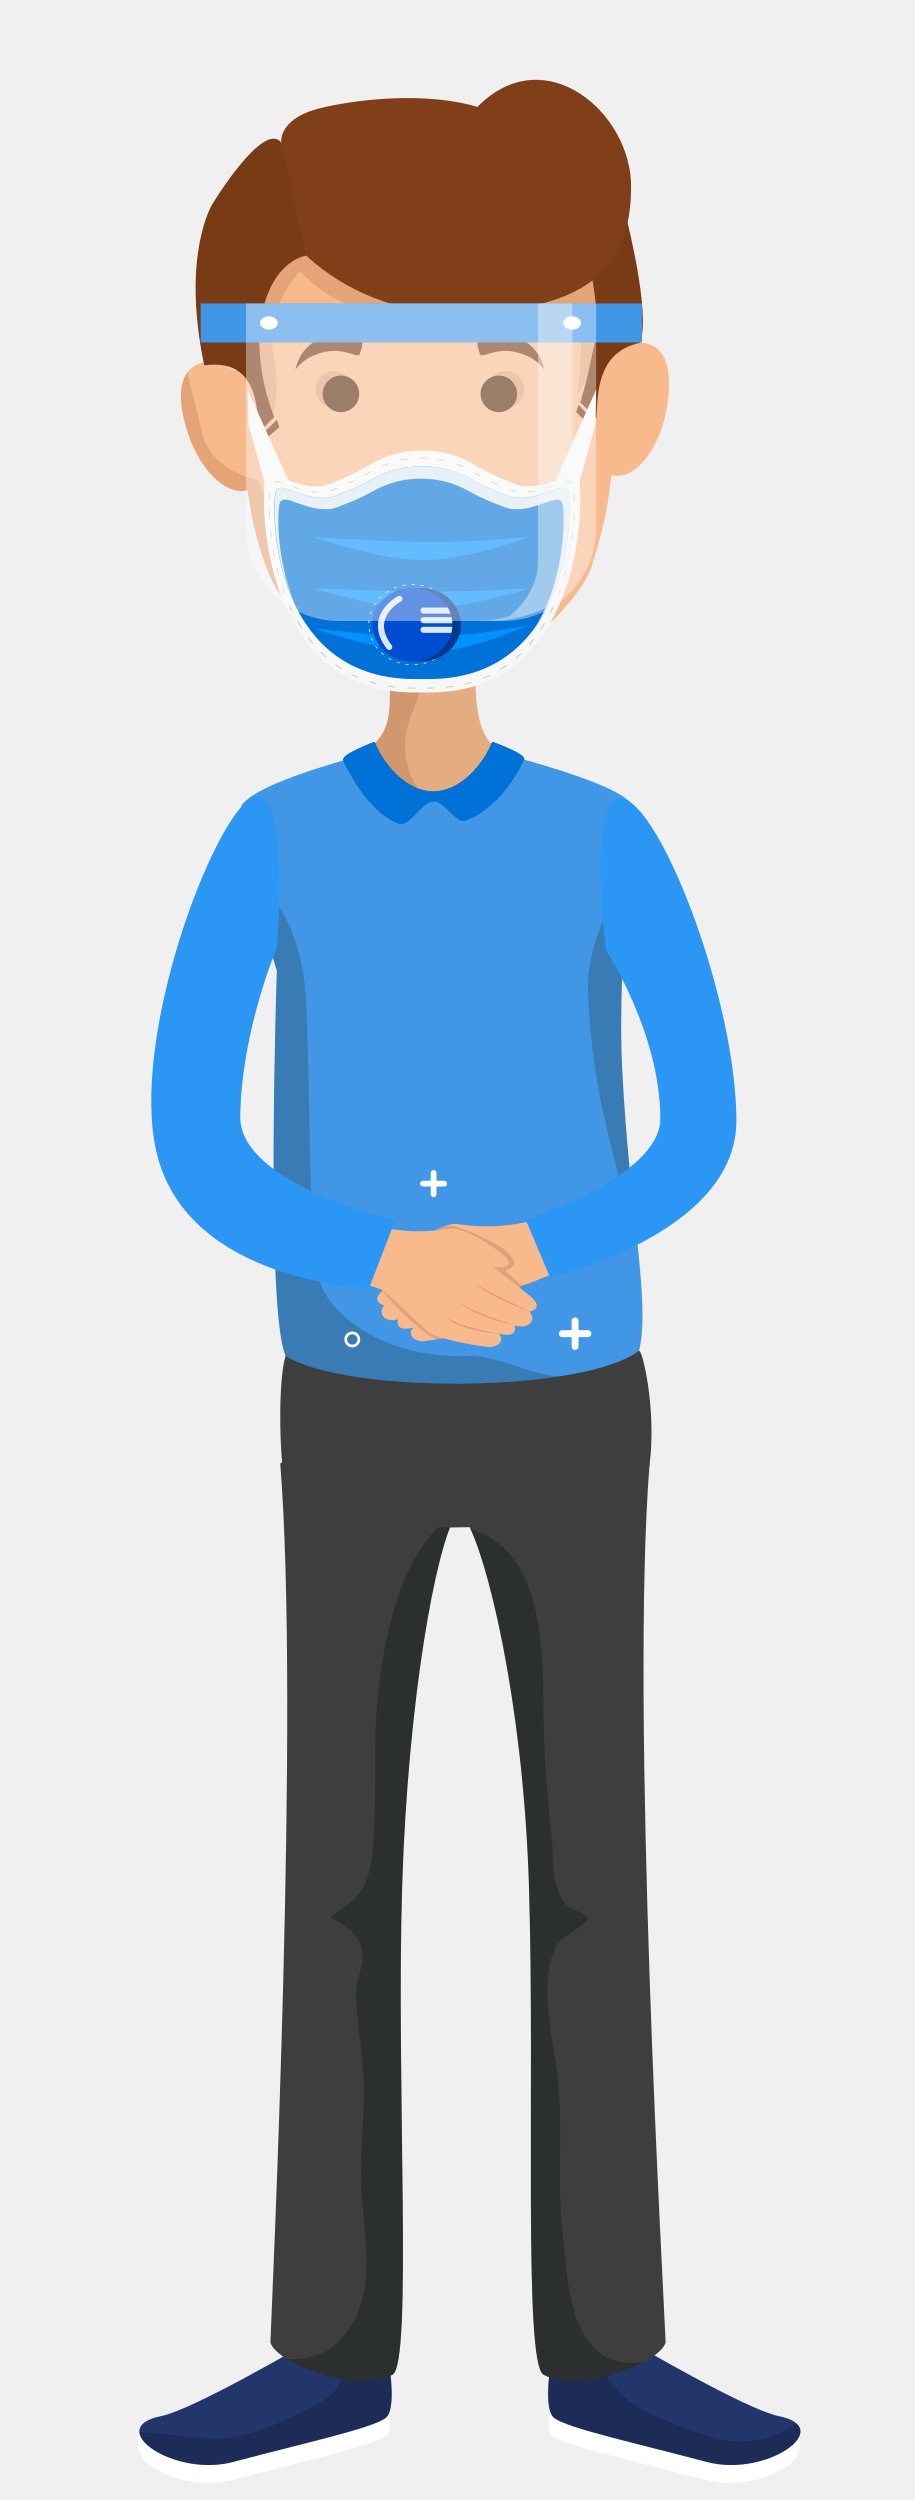
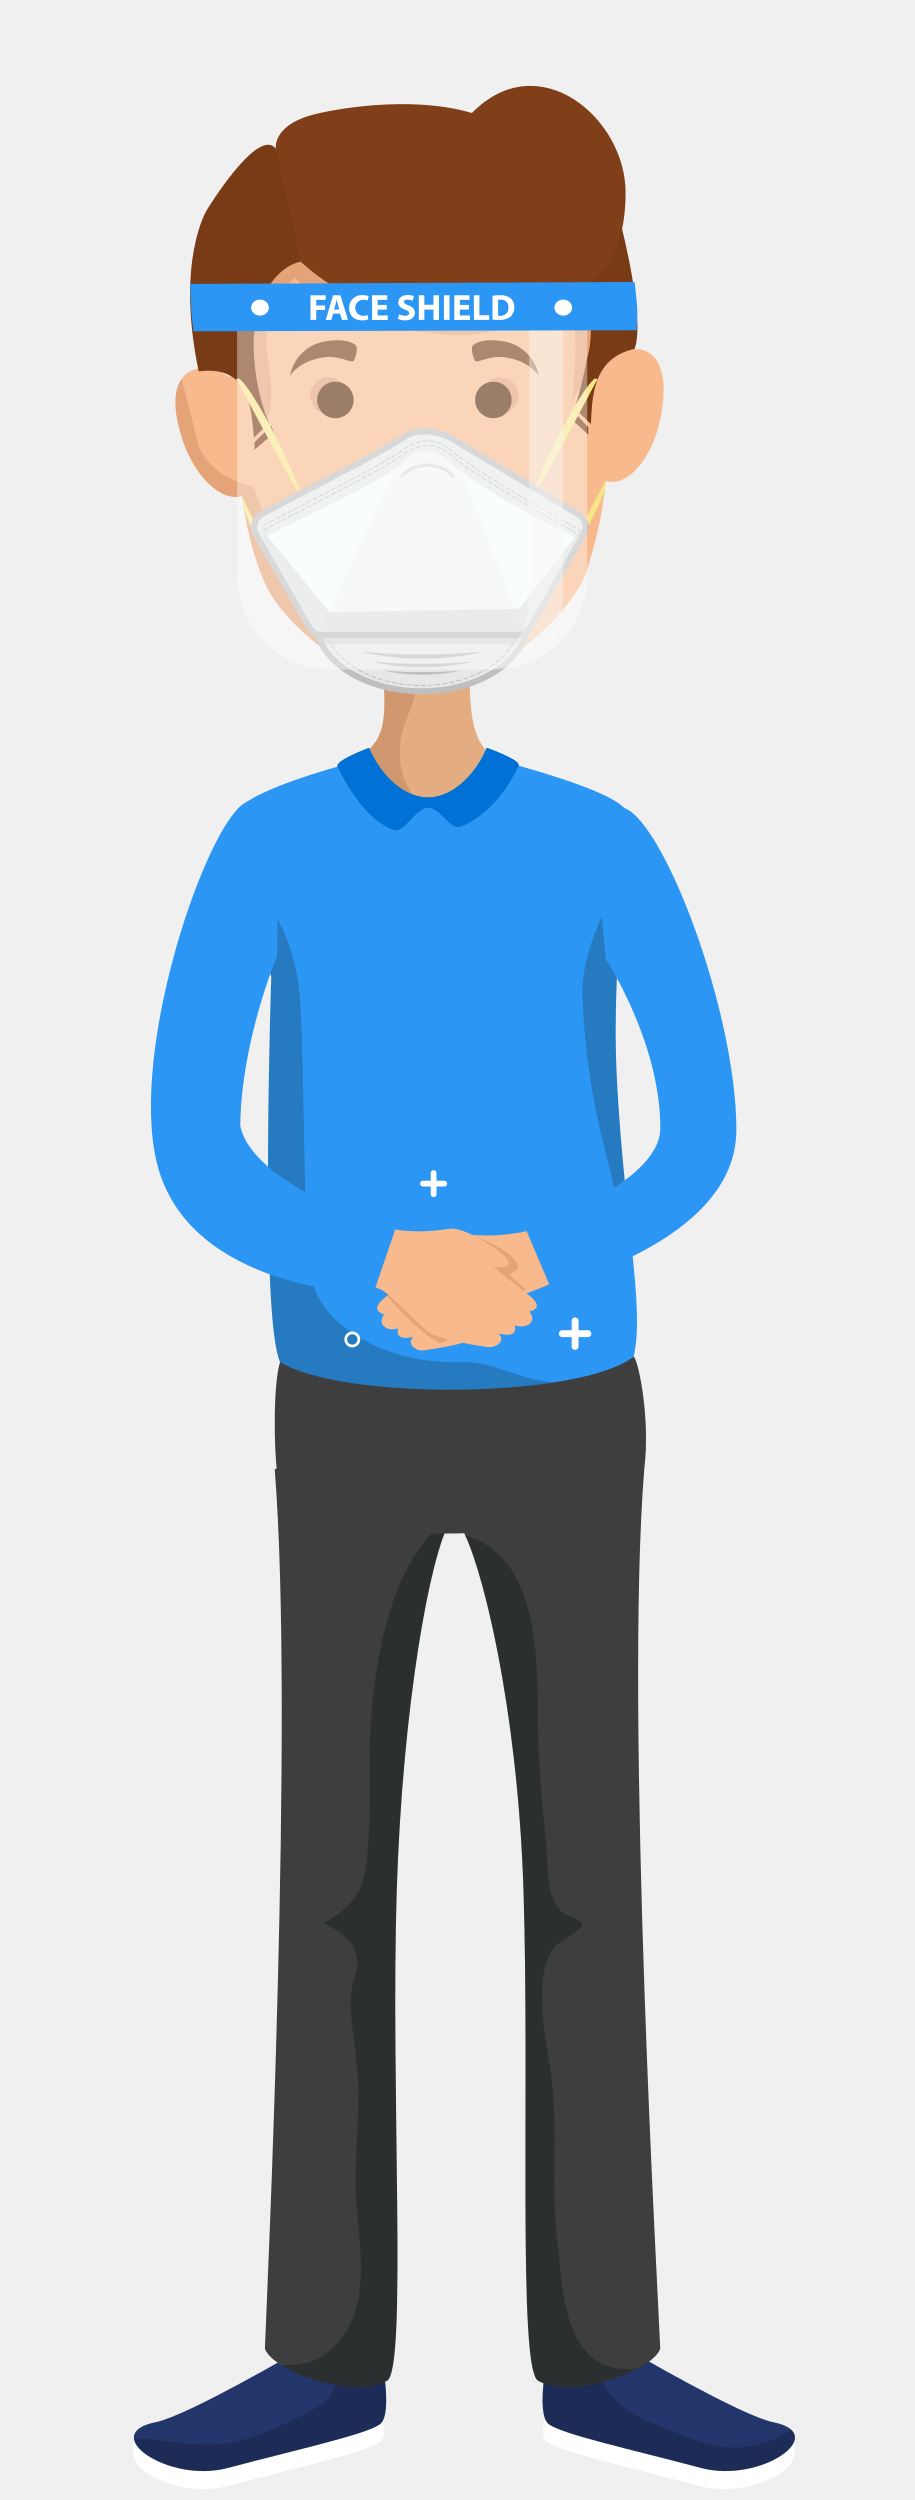
<svg xmlns="http://www.w3.org/2000/svg" viewBox="0 0 300.52 821.26">
  <defs>
-     <style>.cls-1,.cls-34,.cls-35{isolation:isolate;}.cls-2,.cls-34{fill:#fff;}.cls-3{fill:#22366b;}.cls-4{fill:#cfcfcf;}.cls-10,.cls-13,.cls-19,.cls-4,.cls-6,.cls-8{mix-blend-mode:multiply;}.cls-5{fill:#3e3e3e;}.cls-6{fill:#b7c1c6;}.cls-7{fill:#4197e5;}.cls-19,.cls-8{fill:#ddcfc9;}.cls-9{fill:#e3ac81;}.cls-10,.cls-24{fill:#ebe0da;}.cls-11{fill:#f8ba8c;}.cls-12{fill:#793b16;}.cls-13,.cls-25{fill:#eadbd8;}.cls-14{fill:#5b2c0b;}.cls-15{fill:#803e19;}.cls-16{fill:#0874b7;}.cls-17{fill:#2b96f4;}.cls-18{fill:#0071d6;}.cls-19{opacity:0.7;}.cls-20{fill:#ea966c;}.cls-21,.cls-22,.cls-23,.cls-27,.cls-30,.cls-33{fill:none;}.cls-21,.cls-22,.cls-23{stroke:#fff;}.cls-21,.cls-22,.cls-23,.cls-27,.cls-33{stroke-linecap:round;stroke-linejoin:round;}.cls-21{stroke-width:2.27px;}.cls-22{stroke-width:1.89px;}.cls-23{stroke-width:0.91px;}.cls-26{fill:#f7f7f6;}.cls-27{stroke:#c6c6c5;stroke-width:0.31px;stroke-dasharray:2.1 4.2;}.cls-28{fill:#0092ff;}.cls-29{fill:#dae8ef;}.cls-30{stroke:#f7f7f6;stroke-miterlimit:10;stroke-width:0.25px;stroke-dasharray:0.01 1.98 0.99 0 0 0;}.cls-31{fill:#003a8e;}.cls-32{fill:#004cd3;}.cls-33{stroke:#dae8ef;stroke-width:2px;}.cls-34{opacity:0.39;}.cls-35{fill:#f9f9f9;opacity:0.42;}</style>
+     <style>.cls-1,.cls-21,.cls-22,.cls-24,.cls-25,.cls-33,.cls-34,.cls-35{fill:none;}.cls-2{isolation:isolate;}.cls-3,.cls-31{fill:#fff;}.cls-4{fill:#22366b;}.cls-5{fill:#cfcfcf;}.cls-11,.cls-14,.cls-5,.cls-7,.cls-9{mix-blend-mode:multiply;}.cls-6{fill:#3e3e3e;}.cls-7{fill:#b7c1c6;}.cls-8{fill:#2b96f4;}.cls-9{fill:#ddcfc9;}.cls-10{fill:#e3ac81;}.cls-11{fill:#ebe0da;}.cls-12{fill:#f8ba8c;}.cls-13{fill:#793b16;}.cls-14{fill:#eadbd8;}.cls-15{fill:#5b2c0b;}.cls-16{fill:#803e19;}.cls-17{fill:#0874b7;}.cls-18{fill:#0071d6;}.cls-19{fill:#f7e589;}.cls-20{fill:#e6e8e8;}.cls-21,.cls-22,.cls-24,.cls-25{stroke:#bfbfbf;stroke-miterlimit:10;}.cls-21{stroke-width:1.96px;}.cls-22{stroke-width:0.34px;stroke-dasharray:0 0.68 1.7 0 0 0;}.cls-23,.cls-26{fill:#bfbfbf;}.cls-23{opacity:0.4;}.cls-24,.cls-25{stroke-width:0.33px;}.cls-24{stroke-dasharray:1.63 0 0 0;}.cls-25{stroke-dasharray:0.01 0.64 1.63 0 0 0;}.cls-27{fill:#f7fbfc;}.cls-28{opacity:0.3;}.cls-29{clip-path:url(#clip-path);}.cls-30{opacity:0.5;}.cls-31{opacity:0.39;}.cls-32{fill:#f9f9f9;opacity:0.42;}.cls-33,.cls-34,.cls-35{stroke:#fff;stroke-linecap:round;stroke-linejoin:round;}.cls-33{stroke-width:2.27px;}.cls-34{stroke-width:1.89px;}.cls-35{stroke-width:0.91px;}</style>
+     <clipPath id="clip-path">
+       <path class="cls-1" d="M130.63,153.26s-24.68,50-24.77,55.33,66.38-.65,66.38-.65-20.52-52.84-21.18-53.37-7.58-19-7.58-19-8.42,2.81-8.93,4.6S129,148.21,130.63,153.26Z" />
+     </clipPath>
  </defs>
-   <g class="cls-1">
-     <g id="Layer_1" data-name="Layer 1">
-       <path class="cls-2" d="M76.57,814.67c24.38-6.45,45.14-11.14,50-14.34,3.3-2.16-.06-10.66-.06-10.66L100.23,776,45.79,798.84s-1.27,5.41,1,8.59C50.67,812.71,64.32,817.91,76.57,814.67Z" />
-       <path class="cls-2" d="M231.66,814.67c-24.38-6.45-45.14-11.14-50-14.34-3.3-2.16.06-10.66.06-10.66L208,776l54.43,22.89s1.28,5.41-1,8.59C257.55,812.71,243.9,817.91,231.66,814.67Z" />
-       <path class="cls-3" d="M232.16,808.76c-24.38-6.45-45.24-11-50-14.34s0-24.85,0-24.85l26.36.47s36.72,21.55,47.32,23.67C274.93,797.53,251.76,814,232.16,808.76Z" />
-       <path class="cls-4" d="M261.72,796.18A32.37,32.37,0,0,1,241.9,802c-5.9-.33-11.41-2.13-16.83-4.37-5.62-2.32-12.27-4.46-17.26-8-7.23-5.1-10.4-12.88-15.17-19.92l-10.5-.19s-4.78,21.5,0,24.85,25.64,7.89,50,14.34C248.81,813.17,268,802,261.72,796.18Z" />
-       <path class="cls-5" d="M153,499.37c6.7,10.52,18.82,59,20.74,119.64,2.06,65.48-1.92,157.25,4.78,161.07,11.27,6.44,37.75-3.34,40.14-10.51-.47-13.86-11.72-207.7-5.27-288.71C175.91,459.11,137.82,475.45,153,499.37Z" />
-       <path class="cls-6" d="M194.18,770.24c-7.83-9.22-7.93-25-9.31-36.42-2.2-18.15.52-35.87-2-54.08-1.63-11.84-5.71-28.63-.38-39.94,1.86-4,7.39-5.72,10.23-8.72,1.9-2-4.25-3.65-5.5-4.37-1.75-1-2.95-3.21-3.7-5-2.31-5.43-1.66-12.55-2.28-18.31-1.07-9.82-1.92-19.66-2.42-29.53-1.17-22.77,3.56-63-24.21-71.57,6.86,14.79,17.4,60.46,19.17,116.68,2.06,65.48-1.92,157.25,4.78,161.07,8,4.58,23.67,1,32.94-4.08C205.11,776.75,199,775.91,194.18,770.24Z" />
-       <path class="cls-3" d="M76.57,808.76c24.38-6.45,45.24-11,50-14.34s0-24.85,0-24.85l-26.36.47s-36.72,21.55-47.32,23.67C33.79,797.53,57,814,76.57,808.76Z" />
-       <path class="cls-4" d="M126.59,769.57l-14,.25a15.91,15.91,0,0,1-7.93,19.72c-8.18,4.25-17.56,9-26.58,10.83-10.13,2.11-20.83-1-31-1.24a3.31,3.31,0,0,1-1.3-.29c.2,5.95,16.44,13.72,30.78,9.92,24.38-6.45,45.24-11,50-14.34S126.59,769.57,126.59,769.57Z" />
-       <path class="cls-5" d="M149.86,497.54c-6.69,10.52-15.8,60.78-17.72,121.47-2.06,65.48,3.53,157.25-3.16,161.07-11.28,6.44-37.76-3.34-40.15-10.51.49-14.3,9.72-207.4,3.23-288.84C129.58,459,165.09,473.62,149.86,497.54Z" />
-       <path class="cls-6" d="M149.86,497.54c.49-.78.93-1.54,1.32-2.29-19.23,13-24.76,40.2-27.08,62.33-1.63,15.55-.18,31-1.4,46.53-.48,6.07-.91,13.23-5,18.15-2.58,3.14-5.9,5.3-9.29,7.41,3.52,2.35,7.76,4.3,9.51,8,3.34,7-1.24,11-1,18,.31,10.15,2.63,20.09,2.61,30.27s-1.13,20.53-.92,30.79c.31,15.07,5.45,33.8-3.43,47.48-6,9.24-12.53,10.88-21,10.75,8.91,5.56,26.2,10,34.75,5.12,6.69-3.82,1.1-95.59,3.16-161.07C134.06,558.32,143.17,508.06,149.86,497.54Z" />
-       <path class="cls-5" d="M93.27,485.79c-1.88-13.87-1.47-34.4.56-40.38s112.94-18.24,116.11-1.69c1.25.06,5.67,19.45,3.49,37.14C210.21,506.94,96.38,508.72,93.27,485.79Z" />
-       <path class="cls-7" d="M209.94,443.72c-18.26,13.89-96.16,14.32-116.11,1.69-6.68-14.59-2.89-126.52-2.89-126.52S75.19,269.14,79.75,264c9.28-10.5,63.53-21.76,63.53-21.76S201,255,207.31,264c3.06,4.39-5.13,45-2.83,88.87C206.92,399.27,213.73,427.75,209.94,443.72Z" />
-       <path class="cls-8" d="M193.14,325.68a231.85,231.85,0,0,0,7.65,51c2.09,8.12,3.81,16.33,5.9,24.44a60.25,60.25,0,0,0,2.78,7.91c-1.53-14.81-3.79-33.3-5-56.17-1.39-26.4,1-51.6,2.5-68.46C199.85,297.32,192.71,311.45,193.14,325.68Z" />
-       <path class="cls-8" d="M153.69,445.47c-25,.9-44.8-11.75-48.76-24.87s-2.83-69.46-4.55-94.13c-1.19-17-7.55-30.54-18.73-41.23,3.55,15.51,9.29,33.65,9.29,33.65s-3.79,111.93,2.89,126.52c14.48,9.16,59.48,11.45,90.06,6.7C173.43,451.67,163.72,445.11,153.69,445.47Z" />
-       <path class="cls-9" d="M168.25,248.41s-7.18,12.73-24.29,12.73a34,34,0,0,1-26.25-12.61s3.23-1.18,7.07-6.32,4.33-12.36,1.38-37.81c-3.66-31.56,28.72-34.23,30.05-6.45-.8,32.2.28,39.67,4.3,45.35C163.27,247.21,168.25,248.41,168.25,248.41Z" />
-       <path class="cls-10" d="M133.38,241.07c1.12-8.51,11-21.63,2.47-29.14a21.86,21.86,0,0,0-9.37-4.66c2.59,23.12,2.1,29.86-1.7,34.94s-7.07,6.32-7.07,6.32A39.79,39.79,0,0,0,138.06,260C134.21,255.22,132.38,248.67,133.38,241.07Z" />
-       <path class="cls-11" d="M211.74,112.71c-2.39-.42-5.66.56-8.79,2.53.22-8.65.36-17.75.49-27.39.5-34.42-35.72-51.46-65.7-47.94C100.32,44.32,75.05,59.56,75.87,90c.21,8,.65,19.34,1.48,31.84-4.06-2.44-8.54-3.47-11.42-2.54-7.41,2.38-8.14,11.45-4.06,23.49S74.55,163,81.29,161c1.82,12.55,3.87,19.76,7.33,28.14,5.81,14.06,31,34.88,51.77,34.88,25.34,0,50.75-26.94,54.12-38.4,2.89-9.81,5.05-16.63,6.32-29.66a5.68,5.68,0,0,0,.7.22c7,1.34,14.67-8,17.22-20.71C221.26,122.93,219.39,114,211.74,112.71Z" />
-       <path class="cls-10" d="M105.92,202.85c-4.75-5.83-10.86-15.29-12.65-22.57-2.06-8.38-8.53-22.59-8.53-22.59s-16.33-2.78-18.66-16.9c-.26-1.59-4.34-16.93-4.49-18.52-3.13,4.12-2.77,11.47.28,20.49C66,154.81,74.55,162.94,81.3,161c1.81,12.55,3.86,19.76,7.32,28.14,5.17,12.51,25.71,30.35,44.78,34.14C122.87,218.11,113.3,211.91,105.92,202.85Z" />
-       <path class="cls-10" d="M203.31,97c-3.73-10.18-2.38-20-11.23-22.38-5.72-1.52-31.76,21.06-37.46,19.43-12.69-3.62-23.34-8.25-33.41-16.8-3.09-2.62-8.79-7.32-12.75-3.43-2.53,2.49-8.6-2.78-10,.44-3.34,7.58-8-2.13-13.28,4.39-1.64,2-4,13.08-5.91,14.79-2.92,2.65,4.73,23.88,5.06,27.41a136.29,136.29,0,0,1,.26,16.78c.27-.31,2.59,2.77,2.85,2.44,4.73-5.82,3.6-17.27,2.31-24.43C87,100.72,98.59,89.09,98.59,89.09A40.8,40.8,0,0,0,112,99a111.84,111.84,0,0,0,39,9.09c17.48.85,34.48-11.61,38.06-7.49s.76,28.76.76,28.76S206,104.23,203.31,97Z" />
-       <path class="cls-12" d="M100.59,84s-.06-25.24-8.2-37.2C86.5,39.46,69.84,66.91,69.84,66.91S59.4,83.3,67.08,120c17-2.15,17.18,12.31,18.16,21.79C87,140.07,90.08,137,90.08,137a71,71,0,0,1-4.9-28.39C87.64,85.44,100.59,84,100.59,84Z" />
-       <path class="cls-12" d="M193.13,84.91s5.14,19.44,1.54,30.7a139.3,139.3,0,0,1-4.07,16.59l5.33,5.11c.44-7.73.08-21.7,14.34-24.68,3.57-9.56-4.34-40.33-4.34-40.33Z" />
-       <path class="cls-12" d="M118,116.57c-.54.85-4.65-1.75-9.31-1.25-8.43.91-11.62,6.12-11.62,6.12a14.09,14.09,0,0,1,11.61-11.31c5.75-1,8.87.25,9.92,1.21S118.53,115.73,118,116.57Z" />
-       <path class="cls-10" d="M120,179.05c2.21,27.61,37.37,27.11,37.37,0Z" />
-       <path class="cls-13" d="M138.71,158.53c-4.74,0-8.69-2.05-9.72-4.8a4.18,4.18,0,0,0-.26,1.4c0,3.42,4.47,6.19,10,6.19s10-2.77,10-6.19a4,4,0,0,0-.26-1.4C147.4,156.48,143.44,158.53,138.71,158.53Z" />
-       <path class="cls-13" d="M115.73,127.93a6,6,0,1,1-6-6A6,6,0,0,1,115.73,127.93Z" />
-       <path class="cls-14" d="M118,129.39a6,6,0,1,1-6-6A6,6,0,0,1,118,129.39Z" />
-       <path class="cls-12" d="M157.87,116.57c.55.85,4.66-1.75,9.31-1.25,8.44.91,11.62,6.12,11.62,6.12a14.08,14.08,0,0,0-11.6-11.31c-5.75-1-8.88.25-9.93,1.21S157.33,115.73,157.87,116.57Z" />
-       <path class="cls-13" d="M160.13,127.93a6,6,0,1,0,6-6A6,6,0,0,0,160.13,127.93Z" />
-       <path class="cls-14" d="M157.87,129.39a6,6,0,1,0,6-6A6,6,0,0,0,157.87,129.39Z" />
-       <path class="cls-15" d="M207.32,61.31c0,27.48-15.18,41.49-58.64,41.49A71.8,71.8,0,0,1,100.59,84l-8.2-37.2s-1-7.3,11.28-10.86c6.7-1.94,32.68-6.86,53.17-.82C178.8,12.68,207.37,36.86,207.32,61.31Z" />
-       <path class="cls-16" d="M161.71,243.69c-3.08,7.65-10.57,16.3-19.33,16.3s-16.25-8.65-19.34-16.3c0,0-11.21,4.16-10.3,6.1,3.62,7.74,10.19,17.79,18.24,20.79,3.55,1.33,7.44-7.33,11.46-7.33,3.86,0,7.18,7.48,10.6,6.26,8.36-3,15.46-12,19.11-20C173,247.64,161.71,243.69,161.71,243.69Z" />
-       <polygon class="cls-12" points="195.03 140.79 189.25 135.42 190.05 133 195.03 138.31 195.03 140.79" />
-       <polygon class="cls-12" points="85.4 145.73 91.77 140.33 90.98 137.91 85.4 143.25 85.4 145.73" />
-       <path class="cls-2" d="M120.05,178.93c2.2,22.35,37.31,21.95,37.31,0Z" />
-       <path class="cls-17" d="M114.3,248l-.12-.12S121.63,245.81,114.3,248Z" />
-       <path class="cls-18" d="M161.71,243.69c-3.08,7.65-10.57,16.3-19.33,16.3s-16.25-8.65-19.34-16.3c0,0-11.21,4.16-10.3,6.1,3.62,7.74,10.19,17.79,18.24,20.79,3.55,1.33,7.44-7.33,11.46-7.33,3.86,0,7.18,7.48,10.6,6.26,8.36-3,15.46-12,19.11-20C173,247.64,161.71,243.69,161.71,243.69Z" />
-       <path class="cls-11" d="M201.3,292.94c15.64,3.87,21.29,7.62,30.3,75.65l0,.27a27.17,27.17,0,0,1-9.41,22.66c-11.29,9.7-30.5,24.24-50.79,30.86-5.37,4.07-11.55,12.07-15.09,14.15s-14.38,3.74-17.05,4.07-5.84-2-3.53-4.44c-4.09,1-5.53-.23-5-2.84-3.14,1.37-7.18-1.08-4.54-4.51-1.57-.56-4.45-1.73.38-5.68S137,414.45,137,414.45s-6.08.52-4.4-2.37,12.56-10.45,17.28-10,34.27,7.25,71.79-29c-2.85-9.57-10-35.84-10-35.84" />
-       <path class="cls-19" d="M142.2,404.79s3.65-3,7.5-1.89,14.26,5.7,17,8.45,2.73,4.13,1.49,4.85-2.21,1.24-2.21,1.24l5.48,4.94-2.31,1.92S144.74,440.56,143.35,440c-4.58-1.88-12.79-10.32-12.79-10.32s-5-5.62-5.24-6S142.2,404.79,142.2,404.79Z" />
-       <path class="cls-11" d="M89.88,285.24c-16.7,3.62-21.51,15.22-30,83.38l0,.26a26.63,26.63,0,0,0,9.74,22.32c12.15,9.92,33.41,25.32,55.71,32.45,5.84,4.19,12.59,12.32,16.43,14.48s15.48,4,18.35,4.37,6.22-1.93,3.7-4.39c4.4,1.05,5.93-.14,5.31-2.77,3.39,1.43,7.69-1,4.79-4.45,1.68-.53,4.75-1.66-.5-5.71s-11.27-8.9-11.27-8.9,6.53.63,4.68-2.3-13.65-10.7-18.7-10.36-31.72,8-72.56-29c2.9-9.55,8.34-51.13,8.34-51.13" />
-       <path class="cls-20" d="M163.8,438.11a42.57,42.57,0,0,1-4.64-.56c-1.53-.26-3.06-.61-4.57-1a33.58,33.58,0,0,1-4.42-1.55,16,16,0,0,1-4-2.41,22.55,22.55,0,0,0,4.15,2.05,42.72,42.72,0,0,0,4.41,1.42c1.49.43,3,.77,4.51,1.11S162.27,437.81,163.8,438.11Z" />
-       <path class="cls-20" d="M169.12,435.34c-1.68-.32-3.33-.76-5-1.23s-3.25-1-4.85-1.63a41.44,41.44,0,0,1-4.66-2.12,14.59,14.59,0,0,1-4.1-3,18.21,18.21,0,0,0,4.29,2.69c1.52.73,3.07,1.41,4.66,2s3.17,1.19,4.78,1.74S167.5,434.81,169.12,435.34Z" />
-       <path class="cls-20" d="M173.9,430.89c-1.58-.58-3.14-1.22-4.68-1.89s-3.07-1.4-4.59-2.13-3-1.53-4.47-2.38A24.66,24.66,0,0,1,156,421.6a38.64,38.64,0,0,0,4.35,2.55c1.49.77,3,1.53,4.5,2.26C167.86,427.92,170.91,429.34,173.9,430.89Z" />
-       <path class="cls-17" d="M180.68,419.55l-8-18.92s44.24-14,44.24-33.11c0-28.18-17.86-55.35-17.86-55.35s-6.89-55.09,6.26-49.67S241.75,329.24,241.91,368C242.06,405.6,180.68,419.55,180.68,419.55Z" />
-       <path class="cls-17" d="M121.26,423.11,129.79,401s-51.15-12-50.87-34.17C79.28,338.6,91,311.19,91,311.19s4.39-55.53-8.29-49.06-40.34,79.16-31.2,116.8C61.84,421.49,121.26,423.11,121.26,423.11Z" />
-       <line class="cls-21" x1="188.92" y1="433.91" x2="188.92" y2="442.31" />
-       <line class="cls-21" x1="193.12" y1="438.11" x2="184.72" y2="438.11" />
-       <line class="cls-22" x1="142.44" y1="385.33" x2="142.44" y2="392.33" />
-       <line class="cls-22" x1="145.94" y1="388.83" x2="138.94" y2="388.83" />
-       <circle class="cls-23" cx="115.73" cy="440.01" r="2.16" />
-       <path class="cls-24" d="M119.19,181.05c2.2,27.6,37.36,27.11,37.36,0Z" />
-       <path class="cls-25" d="M137.87,160.52c-4.73,0-8.69-2.05-9.71-4.79a4.19,4.19,0,0,0-.27,1.4c0,3.42,4.47,6.19,10,6.19s10-2.77,10-6.19a3.75,3.75,0,0,0-.27-1.4C146.56,158.47,142.6,160.52,137.87,160.52Z" />
-       <path class="cls-2" d="M119.21,180.93c2.2,22.34,37.32,21.94,37.32,0Z" />
-       <polygon class="cls-26" points="99.11 167.7 90.68 172.41 81.6 139.37 81.36 128.01 99.11 167.7" />
-       <polygon class="cls-26" points="178.1 167.7 186.53 172.41 195.61 139.37 195.84 128.01 178.1 167.7" />
-       <path class="cls-26" d="M136,227.48c-52,0-50.61-67.67-48.57-70.68a2.43,2.43,0,0,1,2.21-.71,14.22,14.22,0,0,1,3.25,1c1.39.51,2.77,1,4.17,1.47a22.19,22.19,0,0,0,4.89,1.1,17.7,17.7,0,0,0,3.85,0,6.69,6.69,0,0,0,.78-.14,22.59,22.59,0,0,0,4.08-1.56c.84-.37,1.69-.7,2.53-1a66.67,66.67,0,0,0,8.43-4.38,33.2,33.2,0,0,1,17-4.57h.14a33.08,33.08,0,0,1,17,4.57,66.67,66.67,0,0,0,8.43,4.38l2.53,1a23.18,23.18,0,0,0,4.08,1.56,7.09,7.09,0,0,0,.78.14,17.79,17.79,0,0,0,3.86,0,22,22,0,0,0,4.88-1.1c1.4-.46,2.78-1,4.17-1.47a14.73,14.73,0,0,1,3.25-1,2.43,2.43,0,0,1,2.21.71c2,3,3.31,70.68-48.73,70.68Z" />
-       <path class="cls-27" d="M136,226.05c-50.17,0-48.79-64.31-46.82-67.17a2.44,2.44,0,0,1,2.13-.68,15.72,15.72,0,0,1,3.14,1c1.33.48,2.67,1,4,1.39a21.06,21.06,0,0,0,4.7,1,16.53,16.53,0,0,0,3.72,0,3.3,3.3,0,0,0,.75-.14,22,22,0,0,0,3.94-1.49l2.44-1a66.79,66.79,0,0,0,8.12-4.16,32.37,32.37,0,0,1,16.38-4.35h.14a32.37,32.37,0,0,1,16.38,4.35,66.79,66.79,0,0,0,8.12,4.16c.82.32,1.63.64,2.44,1a22.31,22.31,0,0,0,3.94,1.49c.25.06.5.1.75.14a16.53,16.53,0,0,0,3.72,0,20.91,20.91,0,0,0,4.71-1c1.34-.43,2.68-.91,4-1.39a15.72,15.72,0,0,1,3.14-1,2.43,2.43,0,0,1,2.13.68c2,2.86,3.19,67.17-47,67.17Z" />
-       <path class="cls-18" d="M136.12,223.07c-48.58,0-47.24-59.5-45.33-62.15a2.37,2.37,0,0,1,2.06-.63,14.77,14.77,0,0,1,3,.88c1.29.45,2.58.9,3.89,1.3a22.24,22.24,0,0,0,4.56,1,18,18,0,0,0,3.59,0,3.59,3.59,0,0,0,.73-.12,23.09,23.09,0,0,0,3.81-1.38c.78-.32,1.57-.61,2.36-.91a63.65,63.65,0,0,0,7.87-3.85,32.51,32.51,0,0,1,15.85-4h.14a32.49,32.49,0,0,1,15.85,4,64.35,64.35,0,0,0,7.87,3.85c.79.3,1.58.59,2.36.91a23.43,23.43,0,0,0,3.81,1.38c.24.05.48.09.73.12a18,18,0,0,0,3.59,0,22.24,22.24,0,0,0,4.56-1c1.31-.4,2.6-.85,3.89-1.3a15,15,0,0,1,3-.88,2.36,2.36,0,0,1,2.06.63c1.91,2.65,3.09,62.15-45.48,62.15Z" />
-       <path class="cls-28" d="M102.87,176.41s21.54,7.65,36.73,7.58c14.1-.06,34.06-7.58,34.06-7.58s-18.06,1.87-33.94,1.65S102.87,176.41,102.87,176.41Z" />
-       <path class="cls-28" d="M102.87,193.29s22.89,7.07,36.07,6.83c14.1-.25,34.72-6.83,34.72-6.83s-18.06,1.19-33.94,1S102.87,193.29,102.87,193.29Z" />
-       <path class="cls-28" d="M102.87,206.36s22.64,8,37.37,7.95c14.11-.11,33.42-9,33.42-9s-18.46,4-34.34,3.83S102.87,206.36,102.87,206.36Z" />
-       <path class="cls-29" d="M92.09,164.76a2.31,2.31,0,0,1,2-.61A14.16,14.16,0,0,1,97,165c1.25.43,2.5.87,3.76,1.25a20.79,20.79,0,0,0,4.4.94,18.39,18.39,0,0,0,3.48,0,3.42,3.42,0,0,0,.7-.12,22.87,22.87,0,0,0,3.69-1.33c.75-.31,1.51-.59,2.27-.88a63.59,63.59,0,0,0,7.6-3.72,31.44,31.44,0,0,1,15.32-3.89h.13a31.41,31.41,0,0,1,15.32,3.89,63.59,63.59,0,0,0,7.6,3.72c.76.29,1.52.57,2.28.88a23.11,23.11,0,0,0,3.68,1.33c.23.05.47.09.71.12a16.77,16.77,0,0,0,3.47,0,20.66,20.66,0,0,0,4.4-.94c1.26-.38,2.51-.82,3.76-1.25a14.34,14.34,0,0,1,2.94-.85,2.3,2.3,0,0,1,2,.61c1.14,1.59,2,24.49-8.83,41.54,12.93-17.82,12-43.66,10.76-45.38a2.36,2.36,0,0,0-2.06-.63,15,15,0,0,0-3,.88c-1.29.45-2.58.9-3.89,1.3a22.24,22.24,0,0,1-4.56,1,18,18,0,0,1-3.59,0,3.59,3.59,0,0,1-.73-.12,23.43,23.43,0,0,1-3.81-1.38c-.78-.32-1.57-.61-2.36-.91a64.35,64.35,0,0,1-7.87-3.85,32.49,32.49,0,0,0-15.85-4h-.14a32.51,32.51,0,0,0-15.85,4,63.65,63.65,0,0,1-7.87,3.85c-.79.3-1.58.59-2.36.91a23.09,23.09,0,0,1-3.81,1.38c-.24.05-.48.09-.73.12a18,18,0,0,1-3.59,0,22.24,22.24,0,0,1-4.56-1c-1.31-.4-2.6-.85-3.89-1.3a14.77,14.77,0,0,0-3-.88,2.37,2.37,0,0,0-2.06.63c-1,1.46-1.91,20.23,5.67,36.76C90.34,182.4,91.13,166.09,92.09,164.76Z" />
-       <path class="cls-30" d="M149.78,205.21V206a10,10,0,0,1-.33,2.18c-.11.43-.24.86-.39,1.27A11.39,11.39,0,0,1,148,211.6a14.52,14.52,0,0,1-12.52,6.78c-7.91,0-14.32-5.91-14.32-13.17S127.54,192,135.45,192a14.54,14.54,0,0,1,12.68,7,12.29,12.29,0,0,1,1,2.18,11.55,11.55,0,0,1,.35,1.28,10.76,10.76,0,0,1,.28,2.18A3.62,3.62,0,0,1,149.78,205.21Z" />
-       <ellipse class="cls-31" cx="138.27" cy="205.21" rx="13.16" ry="12.09" />
-       <path class="cls-32" d="M148.61,205.21v.7a9.77,9.77,0,0,1-.3,2,11.33,11.33,0,0,1-.36,1.17,10.68,10.68,0,0,1-1,2,13.35,13.35,0,0,1-11.5,6.22c-7.26,0-13.15-5.42-13.15-12.09s5.89-12.09,13.15-12.09a13.33,13.33,0,0,1,11.64,6.45,11.65,11.65,0,0,1,.92,2,11.37,11.37,0,0,1,.58,3.17A2.47,2.47,0,0,1,148.61,205.21Z" />
-       <path class="cls-29" d="M148,201.57h-8.89a1,1,0,1,1,0-2h8A11.51,11.51,0,0,1,148,201.57Z" />
-       <path class="cls-29" d="M148.59,204.74h-9.47a1,1,0,0,1,0-2h9.21A10.44,10.44,0,0,1,148.59,204.74Z" />
-       <path class="cls-29" d="M148.58,205.91a9.77,9.77,0,0,1-.3,2h-9.16a1,1,0,0,1,0-2Z" />
-       <path class="cls-32" d="M148,209.08a10.68,10.68,0,0,1-1,2h-7.83a1,1,0,0,1,0-2Z" />
-       <path class="cls-33" d="M131.2,196.71s-11,5.78-3.33,15.85" />
-       <rect class="cls-7" x="65.92" y="99.69" width="144.96" height="12.81" />
-       <path class="cls-34" d="M80.83,99.69h115v73.82A30.51,30.51,0,0,1,165.32,204h-54a30.51,30.51,0,0,1-30.49-30.49V99.69Z" />
-       <path class="cls-35" d="M188,184.33V99.69H176.73v84.64c0,7-3.62,13.45-9.55,18.25A46.4,46.4,0,0,1,157.3,204l-.07,0h2.54a43.57,43.57,0,0,0,23.69-6.64A21.72,21.72,0,0,0,188,184.33Z" />
-       <ellipse class="cls-2" cx="88.34" cy="106.09" rx="2.91" ry="2.17" />
-       <ellipse class="cls-2" cx="187.97" cy="106.09" rx="2.91" ry="2.17" />
+   <g class="cls-2">
+     <g id="OBJECT">
+       <path class="cls-3" d="M74.76,816.67c24.38-6.46,45.14-11.14,50-14.34,3.3-2.16-.06-10.67-.06-10.67L98.42,778,44,800.84s-1.26,5.41,1,8.59C48.87,814.71,62.51,819.91,74.76,816.67Z" />
+       <path class="cls-3" d="M229.85,816.67c-24.38-6.46-45.14-11.14-50-14.34-3.3-2.16.07-10.67.07-10.67L206.19,778l54.43,22.89s1.28,5.41-1,8.59C255.75,814.71,242.1,819.91,229.85,816.67Z" />
+       <path class="cls-4" d="M230.35,810.76c-24.37-6.46-45.24-11-50-14.34s0-24.86,0-24.86l26.36.48S243.41,793.58,254,795.7C273.12,799.53,250,815.94,230.35,810.76Z" />
+       <path class="cls-5" d="M259.91,798.18A32.37,32.37,0,0,1,240.09,804c-5.9-.33-11.4-2.13-16.83-4.37-5.62-2.32-12.27-4.46-17.26-8-7.22-5.1-10.39-12.88-15.17-19.92l-10.5-.2s-4.78,21.51,0,24.86,25.65,7.88,50,14.34C247,815.16,266.21,804,259.91,798.18Z" />
+       <path class="cls-6" d="M151.24,501.37c6.69,10.52,18.82,59,20.73,119.64,2.06,65.48-1.91,157.25,4.78,161.07,11.27,6.44,37.76-3.34,40.14-10.52-.47-13.85-11.72-207.7-5.27-288.71C174.11,461.11,136,477.44,151.24,501.37Z" />
+       <path class="cls-7" d="M192.37,772.24c-7.83-9.22-7.92-25-9.31-36.42-2.2-18.15.53-35.88-2-54.09-1.64-11.83-5.71-28.62-.39-39.93,1.86-4,7.39-5.72,10.24-8.72,1.9-2-4.26-3.65-5.51-4.37-1.75-1-2.94-3.21-3.69-5-2.32-5.43-1.66-12.55-2.29-18.31-1.07-9.82-1.92-19.66-2.42-29.53-1.17-22.77,3.57-63-24.21-71.58,6.86,14.8,17.4,60.47,19.17,116.69,2.06,65.48-1.91,157.25,4.78,161.07,8,4.57,23.67,1,32.94-4.08C203.3,778.75,197.18,777.91,192.37,772.24Z" />
+       <path class="cls-4" d="M74.76,810.76c24.38-6.46,45.24-11,50-14.34s0-24.86,0-24.86L98.42,772S61.7,793.58,51.11,795.7C32,799.53,55.16,815.94,74.76,810.76Z" />
+       <path class="cls-5" d="M124.78,771.56l-14,.26a15.91,15.91,0,0,1-7.93,19.72c-8.18,4.25-17.56,9-26.58,10.83-10.13,2.11-20.82-1-31-1.25a3.31,3.31,0,0,1-1.3-.28c.2,5.94,16.44,13.71,30.78,9.92,24.38-6.46,45.24-11,50-14.34S124.78,771.56,124.78,771.56Z" />
+       <path class="cls-6" d="M148.05,499.54c-6.69,10.51-15.8,60.78-17.71,121.47-2.06,65.48,3.52,157.25-3.17,161.07-11.27,6.44-37.76-3.34-40.15-10.52.5-14.29,9.72-207.4,3.23-288.83C127.77,461,163.28,475.61,148.05,499.54Z" />
+       <path class="cls-7" d="M148.05,499.54c.49-.78.93-1.54,1.32-2.3-19.23,13-24.76,40.2-27.08,62.34-1.63,15.55-.18,31-1.4,46.53-.47,6.07-.91,13.23-5,18.15-2.58,3.13-5.9,5.3-9.29,7.41,3.52,2.34,7.76,4.3,9.51,8,3.34,7-1.24,11-1,18,.31,10.14,2.64,20.09,2.61,30.27s-1.13,20.53-.92,30.79c.31,15.07,5.45,33.79-3.42,47.48-6,9.23-12.54,10.88-21,10.74,8.9,5.57,26.19,10,34.74,5.13,6.69-3.82,1.11-95.59,3.17-161.07C132.25,560.32,141.36,510.05,148.05,499.54Z" />
+       <path class="cls-6" d="M91.46,487.79c-1.88-13.87-1.47-34.4.56-40.38S205,429.17,208.14,445.72c1.24.06,5.67,19.45,3.48,37.13C208.4,508.94,94.57,510.72,91.46,487.79Z" />
+       <path class="cls-8" d="M208.14,445.72C189.87,459.61,112,460,92,447.41c-6.68-14.59-2.89-126.52-2.89-126.52S73.38,271.14,77.94,266c9.28-10.5,63.53-21.76,63.53-21.76S199.19,257,205.5,266c3.07,4.39-5.13,45-2.83,88.87C205.11,401.27,211.92,429.75,208.14,445.72Z" />
+       <path class="cls-9" d="M191.34,327.68a231.33,231.33,0,0,0,7.64,51c2.09,8.12,3.82,16.33,5.91,24.44a60.72,60.72,0,0,0,2.77,7.91c-1.53-14.81-3.79-33.31-5-56.17-1.38-26.4,1-51.61,2.51-68.46C198,299.31,190.91,313.45,191.34,327.68Z" />
+       <path class="cls-9" d="M151.88,447.47c-25,.9-44.8-11.75-48.75-24.87s-2.84-69.46-4.56-94.13c-1.19-17-7.54-30.54-18.72-41.23,3.54,15.51,9.28,33.65,9.28,33.65S85.34,432.82,92,447.41c14.48,9.16,59.48,11.44,90.06,6.7C171.63,453.67,161.91,447.11,151.88,447.47Z" />
+       <path class="cls-10" d="M166.45,250.41s-7.19,12.72-24.3,12.72a34,34,0,0,1-26.25-12.61s3.23-1.17,7.07-6.31,4.33-12.36,1.38-37.81c-3.65-31.56,28.72-34.23,30.06-6.45-.81,32.2.27,39.67,4.29,45.35C161.46,249.2,166.45,250.41,166.45,250.41Z" />
+       <path class="cls-11" d="M131.57,243.07c1.12-8.51,11-21.63,2.47-29.14a21.86,21.86,0,0,0-9.37-4.66c2.59,23.11,2.1,29.86-1.7,34.94s-7.07,6.31-7.07,6.31A39.77,39.77,0,0,0,136.25,262C132.41,257.22,130.58,250.66,131.57,243.07Z" />
+       <path class="cls-12" d="M209.93,114.71c-2.39-.42-5.66.56-8.78,2.52.21-8.64.35-17.75.49-27.38.49-34.42-35.73-51.47-65.7-47.94C98.51,46.31,73.25,61.56,74.06,92c.21,8,.65,19.35,1.48,31.85-4.05-2.44-8.53-3.47-11.41-2.55-7.42,2.39-8.14,11.46-4.07,23.5S72.74,164.94,79.49,163c1.81,12.55,3.86,19.76,7.32,28.14,5.81,14.06,31,34.87,51.78,34.87,25.34,0,50.75-26.93,54.12-38.39,2.88-9.81,5-16.63,6.31-29.67a4.41,4.41,0,0,0,.7.23c7,1.34,14.68-8,17.23-20.71C219.46,124.93,217.59,116,209.93,114.71Z" />
+       <path class="cls-11" d="M104.11,204.85c-4.75-5.83-10.86-15.29-12.65-22.57-2.06-8.38-8.53-22.59-8.53-22.59s-16.33-2.78-18.66-16.9c-.26-1.59-4.34-16.93-4.49-18.52-3.13,4.12-2.77,11.47.28,20.49,4.09,12.05,12.68,20.18,19.43,18.19,1.81,12.55,3.86,19.76,7.32,28.14,5.17,12.51,25.71,30.35,44.78,34.14C121.06,220.11,111.49,213.91,104.11,204.85Z" />
+       <path class="cls-11" d="M201.5,99c-3.73-10.17-2.38-20-11.22-22.37-5.73-1.53-31.77,21-37.47,19.43-12.69-3.62-23.34-8.25-33.41-16.8-3.08-2.62-8.78-7.33-12.74-3.44-2.54,2.5-8.6-2.78-10,.45-3.34,7.58-8-2.14-13.28,4.39-1.63,2-4,13.07-5.9,14.79-2.92,2.65,4.72,23.88,5.06,27.4a138.43,138.43,0,0,1,.26,16.79c.26-.32,2.58,2.77,2.85,2.44,4.72-5.83,3.59-17.27,2.3-24.43-2.68-14.89,8.87-26.52,8.87-26.52A40.69,40.69,0,0,0,110.14,101a111.61,111.61,0,0,0,39,9.08c17.48.86,34.48-11.6,38.06-7.48s.77,28.76.77,28.76S204.16,106.23,201.5,99Z" />
+       <path class="cls-13" d="M98.78,86s0-25.24-8.2-37.2C84.69,41.45,68,68.91,68,68.91S57.59,85.3,65.27,122c17-2.15,17.19,12.3,18.16,21.79,1.71-1.77,4.84-4.83,4.84-4.83a71.19,71.19,0,0,1-4.9-28.39C85.83,87.44,98.78,86,98.78,86Z" />
+       <path class="cls-13" d="M191.32,86.91s5.14,19.44,1.54,30.7a139.3,139.3,0,0,1-4.07,16.59l5.33,5.11c.45-7.73.08-21.7,14.35-24.68,3.57-9.57-4.35-40.33-4.35-40.33Z" />
+       <path class="cls-13" d="M116.18,118.57c-.55.85-4.66-1.76-9.31-1.25-8.44.91-11.62,6.12-11.62,6.12a14.08,14.08,0,0,1,11.6-11.31c5.75-1,8.87.25,9.93,1.21S116.72,117.72,116.18,118.57Z" />
+       <path class="cls-11" d="M118.22,181.05c2.2,27.6,37.36,27.11,37.36,0Z" />
+       <path class="cls-14" d="M136.9,160.52c-4.73,0-8.69-2.05-9.71-4.79a4,4,0,0,0-.27,1.4c0,3.42,4.47,6.19,10,6.19s10-2.77,10-6.19a4,4,0,0,0-.27-1.4C145.59,158.47,141.63,160.52,136.9,160.52Z" />
+       <path class="cls-14" d="M113.92,129.93a6,6,0,1,1-6-6A6,6,0,0,1,113.92,129.93Z" />
+       <path class="cls-15" d="M116.18,131.39a6,6,0,1,1-6-6A6,6,0,0,1,116.18,131.39Z" />
+       <path class="cls-13" d="M156.07,118.57c.54.85,4.65-1.76,9.3-1.25,8.44.91,11.63,6.12,11.63,6.12a14.09,14.09,0,0,0-11.61-11.31c-5.75-1-8.87.25-9.93,1.21S155.52,117.72,156.07,118.57Z" />
+       <path class="cls-14" d="M158.32,129.93a6,6,0,1,0,6-6A6,6,0,0,0,158.32,129.93Z" />
+       <path class="cls-15" d="M156.07,131.39a6,6,0,1,0,6-6A6,6,0,0,0,156.07,131.39Z" />
+       <path class="cls-16" d="M205.51,63.31c0,27.48-15.17,41.48-58.63,41.48A71.83,71.83,0,0,1,98.78,86l-8.2-37.2s-1-7.3,11.28-10.86c6.7-1.94,32.68-6.86,53.17-.82C177,14.68,205.56,38.86,205.51,63.31Z" />
+       <path class="cls-17" d="M159.9,245.68c-3.08,7.66-10.57,16.3-19.33,16.3s-16.25-8.64-19.33-16.3c0,0-11.22,4.17-10.31,6.11,3.62,7.74,10.19,17.79,18.24,20.79,3.55,1.33,7.45-7.33,11.46-7.33s7.18,7.48,10.61,6.26c8.36-3,15.45-12,19.1-20C171.19,249.64,159.9,245.68,159.9,245.68Z" />
+       <polygon class="cls-13" points="193.22 142.79 187.45 137.42 188.24 135 193.22 140.31 193.22 142.79" />
+       <polygon class="cls-13" points="83.6 147.73 89.96 142.33 89.17 139.91 83.6 145.24 83.6 147.73" />
+       <path class="cls-3" d="M118.24,180.93c2.2,22.34,37.32,21.94,37.32,0Z" />
+       <path class="cls-8" d="M112.49,250l-.12-.12S119.82,247.81,112.49,250Z" />
+       <path class="cls-18" d="M159.9,245.68c-3.08,7.66-10.57,16.3-19.33,16.3s-16.25-8.64-19.33-16.3c0,0-11.22,4.17-10.31,6.11,3.62,7.74,10.19,17.79,18.24,20.79,3.55,1.33,7.45-7.33,11.46-7.33s7.18,7.48,10.61,6.26c8.36-3,15.45-12,19.1-20C171.19,249.64,159.9,245.68,159.9,245.68Z" />
+       <path class="cls-19" d="M97.35,160.61c5.08,7-11.13-28.86-18.35-35.89a.88.88,0,0,0-1.43,0l.54.63S95,157.33,97.35,160.61Z" />
+       <path class="cls-19" d="M176.59,160.61c-5.08,7,11.13-28.86,18.35-35.89a.88.88,0,0,1,1.43,0l-.54.63S179,157.33,176.59,160.61Z" />
+       <path class="cls-19" d="M199,157.9s-22,41-23.91,44.49-.47,2.13-.47,2.13S200.67,163.52,199,157.9Z" />
+       <path class="cls-19" d="M79.49,163s14.07,30.12,16.6,31.22-1,.7-1,.7S79.12,171.39,79.49,163Z" />
+       <path class="cls-20" d="M191.66,175.64l-1.09,1.88L174,206.16a4.88,4.88,0,0,1-4.21,2.43h-64a4.84,4.84,0,0,1-4.22-2.45L85.22,177.5l-1.09-1.9A4.84,4.84,0,0,1,86,168.93c11-6.07,40-20.62,46-24.91,7.27-5.23,16.33,0,16.33,0L190,169A4.86,4.86,0,0,1,191.66,175.64Z" />
+       <ellipse class="cls-20" cx="138.53" cy="203.61" rx="34.9" ry="23.48" />
+       <ellipse class="cls-21" cx="138.53" cy="203.61" rx="34.9" ry="23.48" />
+       <ellipse class="cls-22" cx="138.53" cy="203.61" rx="32.08" ry="21.58" />
+       <path class="cls-23" d="M168,211.66H107.61a2.59,2.59,0,0,1-2.58-2.58h0a2.58,2.58,0,0,1,2.58-2.57H168a2.58,2.58,0,0,1,2.58,2.57h1.19C171.8,210.5,169.45,211.66,168,211.66Z" />
+       <path class="cls-24" d="M86.56,172.68,88,171.9" />
+       <path class="cls-25" d="M88,171.9c12.18-6.55,38.44-19.63,44-23.81,7.52-5.69,13-2.84,16.33,0,9.5,8.2,42.51,26.28,43.07,26.59" />
+       <path class="cls-24" d="M86.56,174.22l1.43-.78" />
+       <path class="cls-25" d="M88,173.44c12.18-6.55,38.44-19.63,44-23.81,7.52-5.69,13-2.84,16.33,0,9.5,8.2,42.51,26.28,43.07,26.59" />
+       <path class="cls-26" d="M118.44,214.12c3.35.24,6.7.49,10.05.65.84,0,1.67.06,2.51.11l2.51.07L136,215h5l2.51-.05,2.51-.07c.83,0,1.67-.08,2.51-.11,3.35-.16,6.69-.4,10.05-.65a76.36,76.36,0,0,1-10,1.69l-2.52.24-2.52.17-2.52.09-2.52,0-2.52,0-2.53-.09-2.52-.17-2.51-.24A79.85,79.85,0,0,1,118.44,214.12Z" />
+       <path class="cls-26" d="M122.06,217.35c2.78.2,5.54.41,8.31.54l2.07.09,2.08.06,2.07,0h4.15l2.07,0,2.07-.06c.69,0,1.39-.07,2.08-.09,2.76-.13,5.53-.34,8.3-.54a63.48,63.48,0,0,1-8.27,1.4l-2.08.2-2.08.14-2.08.07-2.09,0-2.08,0-2.09-.08-2.08-.14c-.69-.05-1.38-.12-2.08-.19A65.22,65.22,0,0,1,122.06,217.35Z" />
+       <path class="cls-26" d="M125.91,220.26c2.13.15,4.25.31,6.38.41l1.59.07,1.6,0,1.59,0h3.19l1.59,0,1.59,0,1.6-.07c2.12-.1,4.24-.26,6.38-.41a48,48,0,0,1-6.36,1.07c-.53.06-1.06.11-1.6.15l-1.6.11-1.6.06-1.6,0-1.6,0-1.6-.06-1.6-.11-1.6-.15A51,51,0,0,1,125.91,220.26Z" />
+       <path class="cls-27" d="M190.57,177.52,174,206.16a4.88,4.88,0,0,1-4.21,2.43h-64a4.84,4.84,0,0,1-4.22-2.45L85.22,177.5A4,4,0,0,1,86,177c1.53-.84,3.42-1.83,5.56-2.91,13.3-6.73,36.13-17.33,40.4-22,5.94-6.49,13.3-3.2,16.33,0,6.06,6.38,25.18,16.63,35.27,21.8,3.86,2,6.4,3.21,6.4,3.21A4,4,0,0,1,190.57,177.52Z" />
+       <g class="cls-28">
+         <g class="cls-29">
+           <path class="cls-23" d="M190.57,177.52,174,206.16a4.88,4.88,0,0,1-4.21,2.43h-64a4.84,4.84,0,0,1-4.22-2.45L85.22,177.5A4,4,0,0,1,86,177c11-6.07,41-19.49,46-24.9,5.94-6.49,13.3-3.19,16.33,0,8.37,8.81,41.67,25,41.67,25A4,4,0,0,1,190.57,177.52Z" />
+         </g>
+       </g>
+       <g class="cls-30">
+         <path class="cls-26" d="M132.05,156.85a.5.5,0,0,1-.36-.14.52.52,0,0,1,0-.73,12.08,12.08,0,0,1,8.74-3.7h0a12,12,0,0,1,8.73,3.7.51.51,0,0,1,0,.73.52.52,0,0,1-.73,0,11.11,11.11,0,0,0-16,0A.53.53,0,0,1,132.05,156.85Z" />
+       </g>
+       <path class="cls-23" d="M190,177.08a.78.78,0,0,1,.25,1l-16.19,28a4.88,4.88,0,0,1-4.21,2.43h-64a4.84,4.84,0,0,1-4.22-2.45l-16.07-28a.78.78,0,0,1,.27-1.06L86,177c1.37-.76.78-2.93,2.66-3.88.36-.19-1.75,1.71-1.54,2l20.74,25.61a.77.77,0,0,0,.68.37l61.6-1.11a.76.76,0,0,0,.68-.43l19-24.25c.19-.39.1-1.38.49-1.18,3.45,1.76-.37,2.93-.37,2.93Z" />
+       <path class="cls-21" d="M84.12,175.6l17.52,30.54a4.84,4.84,0,0,0,4.22,2.45h64a4.85,4.85,0,0,0,4.2-2.43l17.64-30.52A4.86,4.86,0,0,0,190,169l-41.67-25s-9.06-5.23-16.33,0c-6,4.29-34.95,18.84-46,24.9A4.87,4.87,0,0,0,84.12,175.6Z" />
+       <path class="cls-31" d="M77.91,93.28h115a0,0,0,0,1,0,0v96.15a30.51,30.51,0,0,1-30.51,30.51h-54a30.51,30.51,0,0,1-30.51-30.51V93.28a0,0,0,0,1,0,0Z" />
+       <path class="cls-32" d="M185,196V93.28H173.8V196a31,31,0,0,1-9.55,22.16,39,39,0,0,1-9.88,1.68.46.46,0,0,0-.07.07h2.53a38.18,38.18,0,0,0,23.7-8.06A30.27,30.27,0,0,0,185,196Z" />
+       <path class="cls-8" d="M209.13,108.49l-145.59.33-.68-6.13-.41-9.41,146-.66s.93,7.46.93,9.77C209.35,104,209.13,108.49,209.13,108.49Z" />
+       <ellipse class="cls-3" cx="85.41" cy="101.05" rx="2.91" ry="2.64" />
+       <ellipse class="cls-3" cx="185.04" cy="101.05" rx="2.91" ry="2.64" />
+       <path class="cls-3" d="M102,97H107v1.5h-3.11v1.85h2.9v1.48h-2.9v3.25H102Z" />
+       <path class="cls-3" d="M109.42,103.05l-.58,2.07H107L109.42,97h2.4l2.5,8.08h-2l-.63-2.07Zm2-1.37L111,100c-.15-.48-.29-1.08-.41-1.56h0c-.12.48-.24,1.09-.37,1.56l-.48,1.71Z" />
+       <path class="cls-3" d="M121,104.9a5.36,5.36,0,0,1-2.07.34c-2.8,0-4.24-1.73-4.24-4a4.12,4.12,0,0,1,4.42-4.29,4.7,4.7,0,0,1,2,.36l-.37,1.45a3.88,3.88,0,0,0-1.54-.3,2.66,2.66,0,0,0,0,5.31,4.68,4.68,0,0,0,1.53-.26Z" />
+       <path class="cls-3" d="M127.06,101.71h-3v1.92h3.32v1.49h-5.15V97h5v1.5h-3.16v1.68h3Z" />
+       <path class="cls-3" d="M131.14,103.24a4.69,4.69,0,0,0,2,.51c.83,0,1.28-.35,1.28-.88s-.38-.79-1.36-1.14c-1.34-.47-2.22-1.21-2.22-2.39,0-1.38,1.16-2.43,3.06-2.43a4.93,4.93,0,0,1,2.07.41l-.41,1.47a4,4,0,0,0-1.69-.38c-.79,0-1.18.36-1.18.78s.46.74,1.5,1.14c1.43.52,2.1,1.27,2.1,2.41,0,1.35-1,2.5-3.26,2.5a5.27,5.27,0,0,1-2.29-.49Z" />
+       <path class="cls-3" d="M139.39,97v3.11h3V97h1.83v8.08H142.4v-3.38h-3v3.38h-1.83V97Z" />
+       <path class="cls-3" d="M147.66,97v8.08h-1.83V97Z" />
+       <path class="cls-3" d="M154.06,101.71h-3v1.92h3.32v1.49h-5.15V97h5v1.5h-3.16v1.68h3Z" />
+       <path class="cls-3" d="M155.65,97h1.84v6.55h3.21v1.53h-5Z" />
+       <path class="cls-3" d="M161.79,97.15a15.94,15.94,0,0,1,2.47-.17,5.26,5.26,0,0,1,3.31.86,3.58,3.58,0,0,1,1.36,3,4.07,4.07,0,0,1-1.34,3.27,5.79,5.79,0,0,1-3.73,1,15.63,15.63,0,0,1-2.07-.12Zm1.83,6.6a4.1,4.1,0,0,0,.64,0A2.51,2.51,0,0,0,167,101a2.32,2.32,0,0,0-2.54-2.57,3.47,3.47,0,0,0-.83.08Z" />
+       <path class="cls-12" d="M201.3,295.94c15.64,3.87,21.29,7.62,30.3,75.65v.27a27.17,27.17,0,0,1-9.41,22.66c-11.29,9.7-30.5,24.24-50.79,30.86-5.37,4.07-11.55,12.07-15.09,14.15s-14.38,3.74-17.05,4.07-5.84-2-3.53-4.44c-4.09,1-5.53-.23-5-2.84-3.14,1.37-7.18-1.08-4.54-4.51-1.57-.56-4.45-1.73.38-5.68S137,417.45,137,417.45s-6.08.52-4.4-2.37,12.56-10.45,17.28-10,34.27,7.25,71.79-29c-2.85-9.57-10-35.84-10-35.84" />
+       <path class="cls-11" d="M143.42,406s3.65-3,7.5-1.89,14.26,5.7,17,8.45,2.73,4.13,1.49,4.85-2.21,1.24-2.21,1.24l5.48,4.94-2.31,1.92s-24.41,16.26-25.8,15.7c-4.58-1.88-12.79-10.32-12.79-10.32s-5-5.62-5.24-6S143.42,406,143.42,406Z" />
+       <path class="cls-12" d="M89.88,285.24c-16.7,3.62-21.51,15.22-30,83.38v.26a26.63,26.63,0,0,0,9.74,22.32c12.15,9.92,33.41,25.32,55.71,32.45,5.84,4.19,12.59,12.32,16.43,14.48s15.48,4,18.35,4.37,6.22-1.93,3.7-4.39c4.4,1.05,5.93-.14,5.31-2.77,3.39,1.43,7.69-1,4.79-4.45,1.68-.53,4.75-1.66-.5-5.71s-11.27-8.9-11.27-8.9,6.53.63,4.68-2.3-13.65-10.7-18.7-10.36-31.72,8-72.56-29c2.9-9.55,8.34-51.13,8.34-51.13" />
+       <path class="cls-8" d="M180.68,422.55l-8-18.92s44.24-14,44.24-33.11c0-28.18-17.86-55.35-17.86-55.35s-6.89-55.09,6.26-49.67,36.43,66.74,36.59,105.5C242.06,408.6,180.68,422.55,180.68,422.55Z" />
+       <path class="cls-8" d="M122.63,425l7.16-21s-46.68-13.81-50.87-34.17C79.28,341.6,91,314.19,91,314.19s2.41-57-10.27-50.57S42.37,344.29,51.51,381.93C61.84,424.49,122.63,425,122.63,425Z" />
+       <line class="cls-33" x1="188.92" y1="433.91" x2="188.92" y2="442.31" />
+       <line class="cls-33" x1="193.12" y1="438.11" x2="184.72" y2="438.11" />
+       <line class="cls-34" x1="142.44" y1="385.33" x2="142.44" y2="392.33" />
+       <line class="cls-34" x1="145.94" y1="388.83" x2="138.94" y2="388.83" />
+       <circle class="cls-35" cx="115.73" cy="440.01" r="2.16" />
    </g>
  </g>
</svg>
